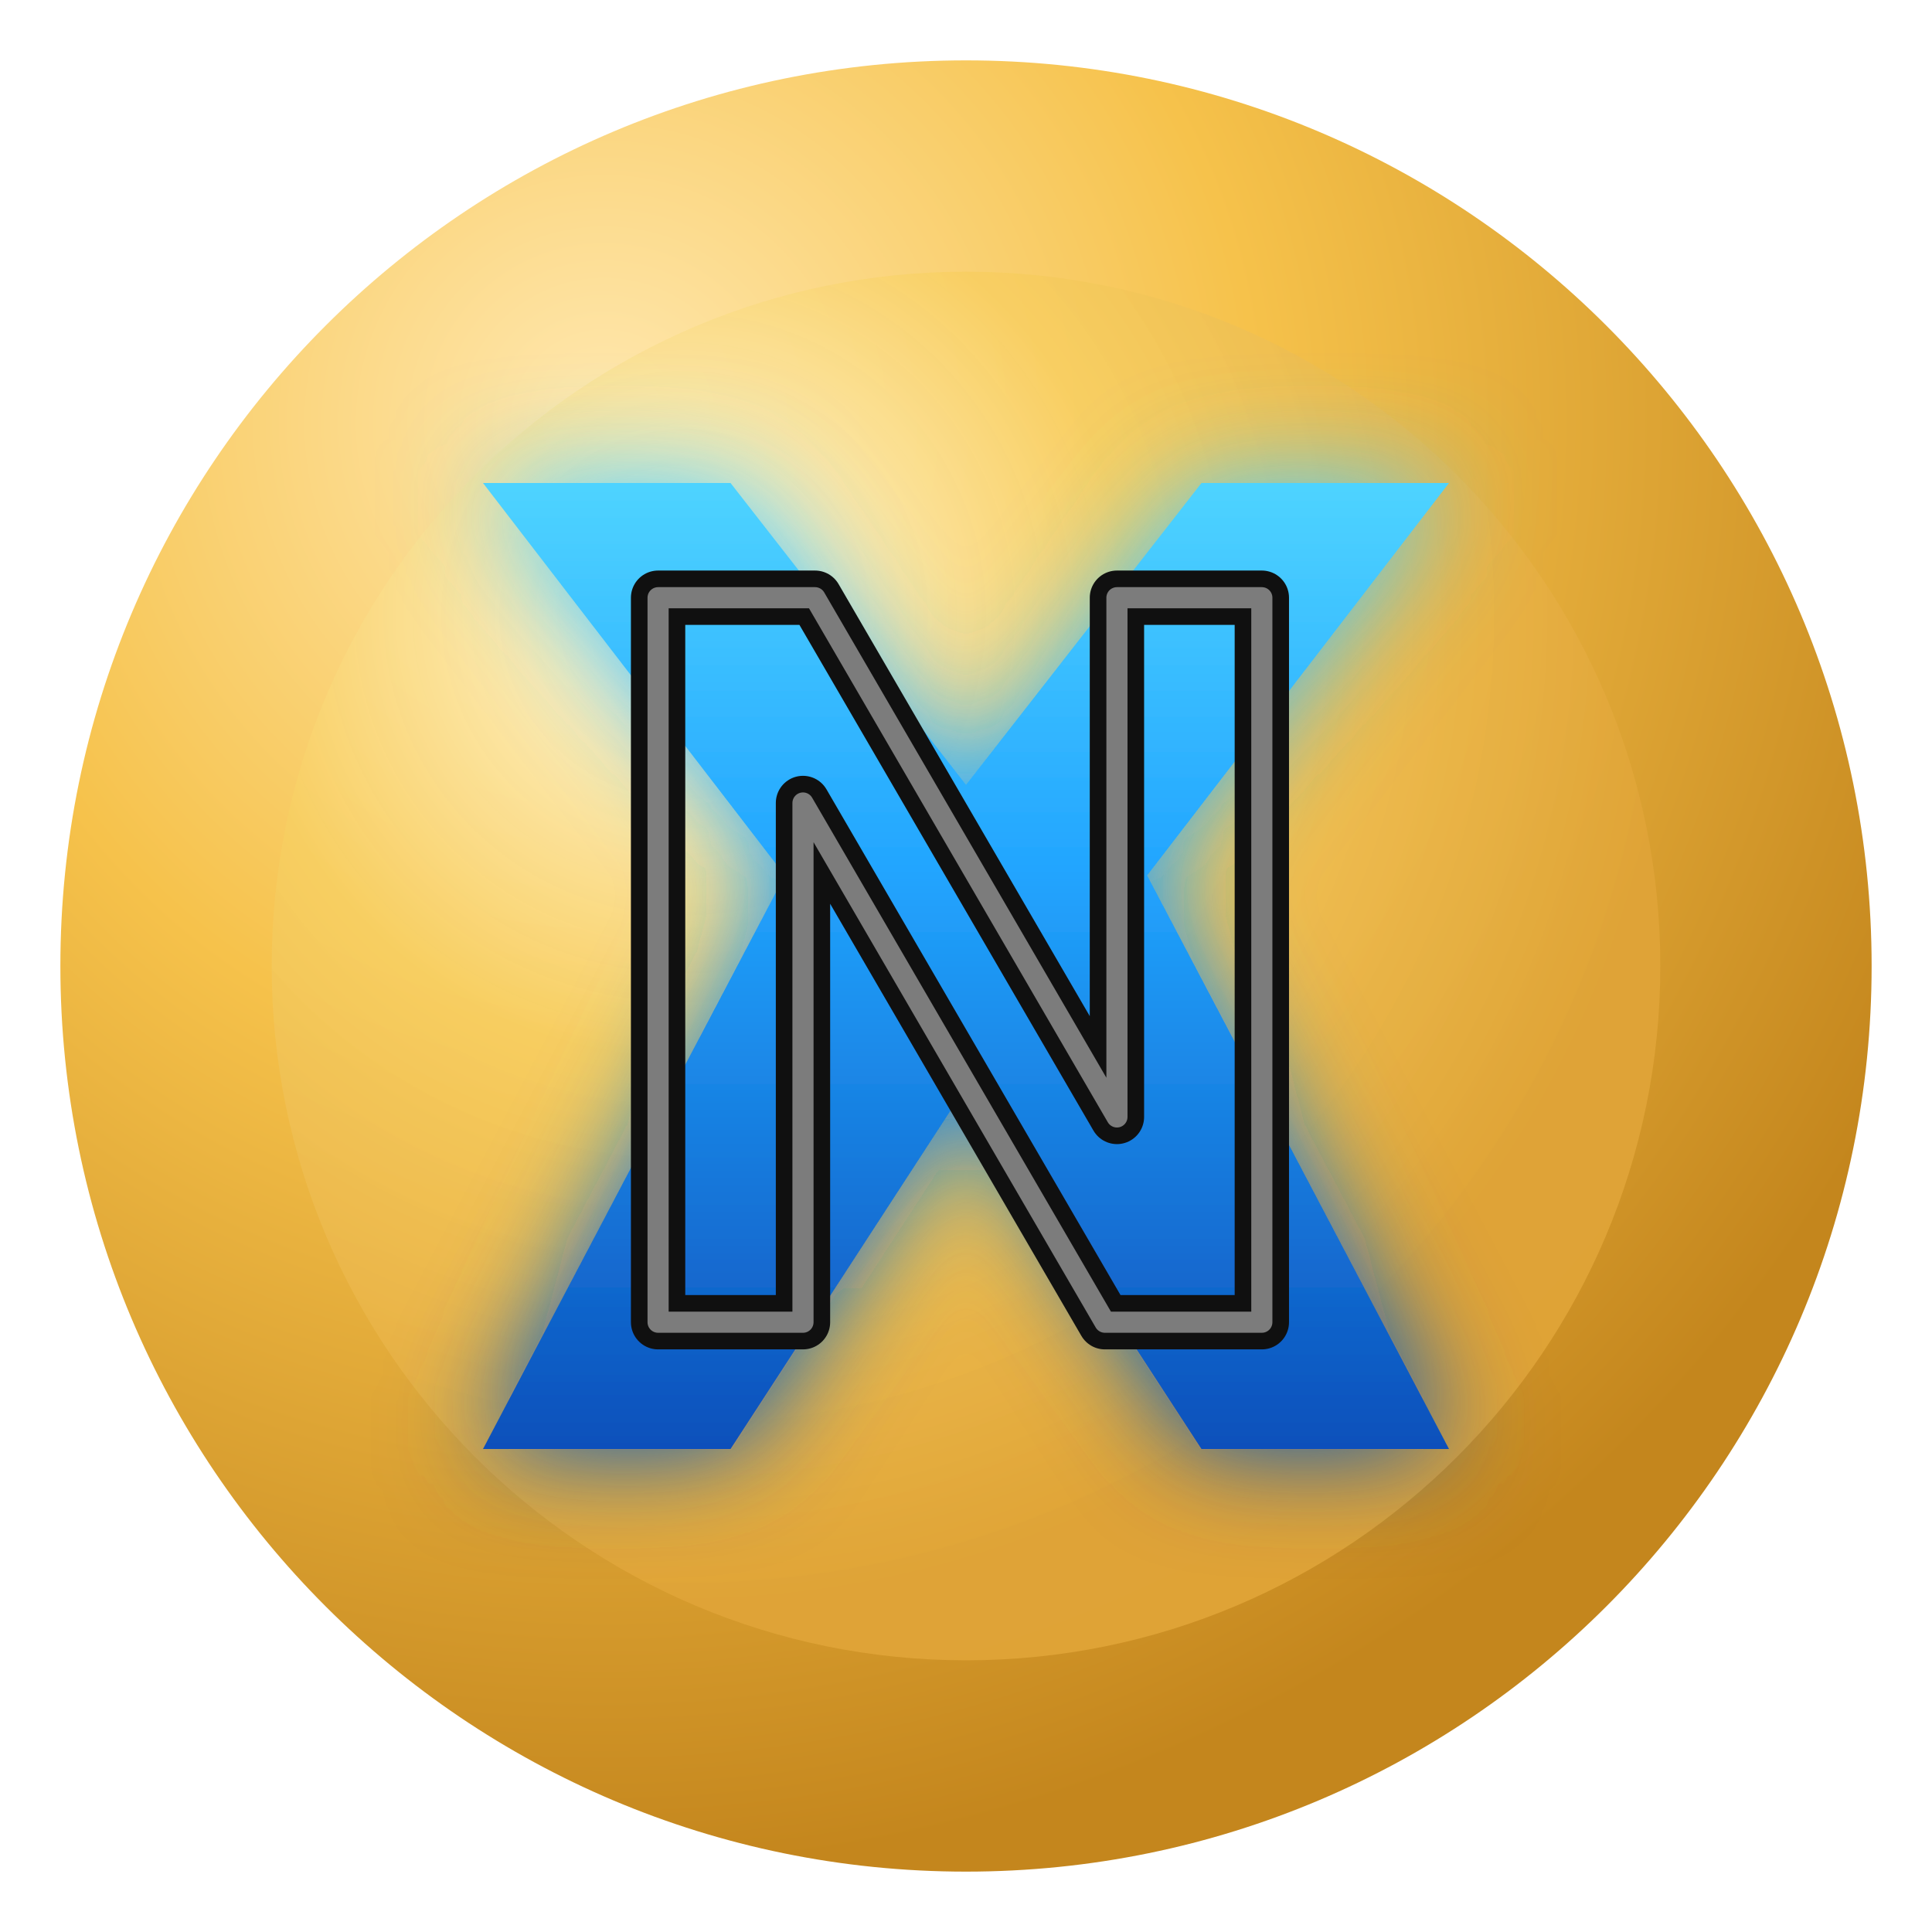
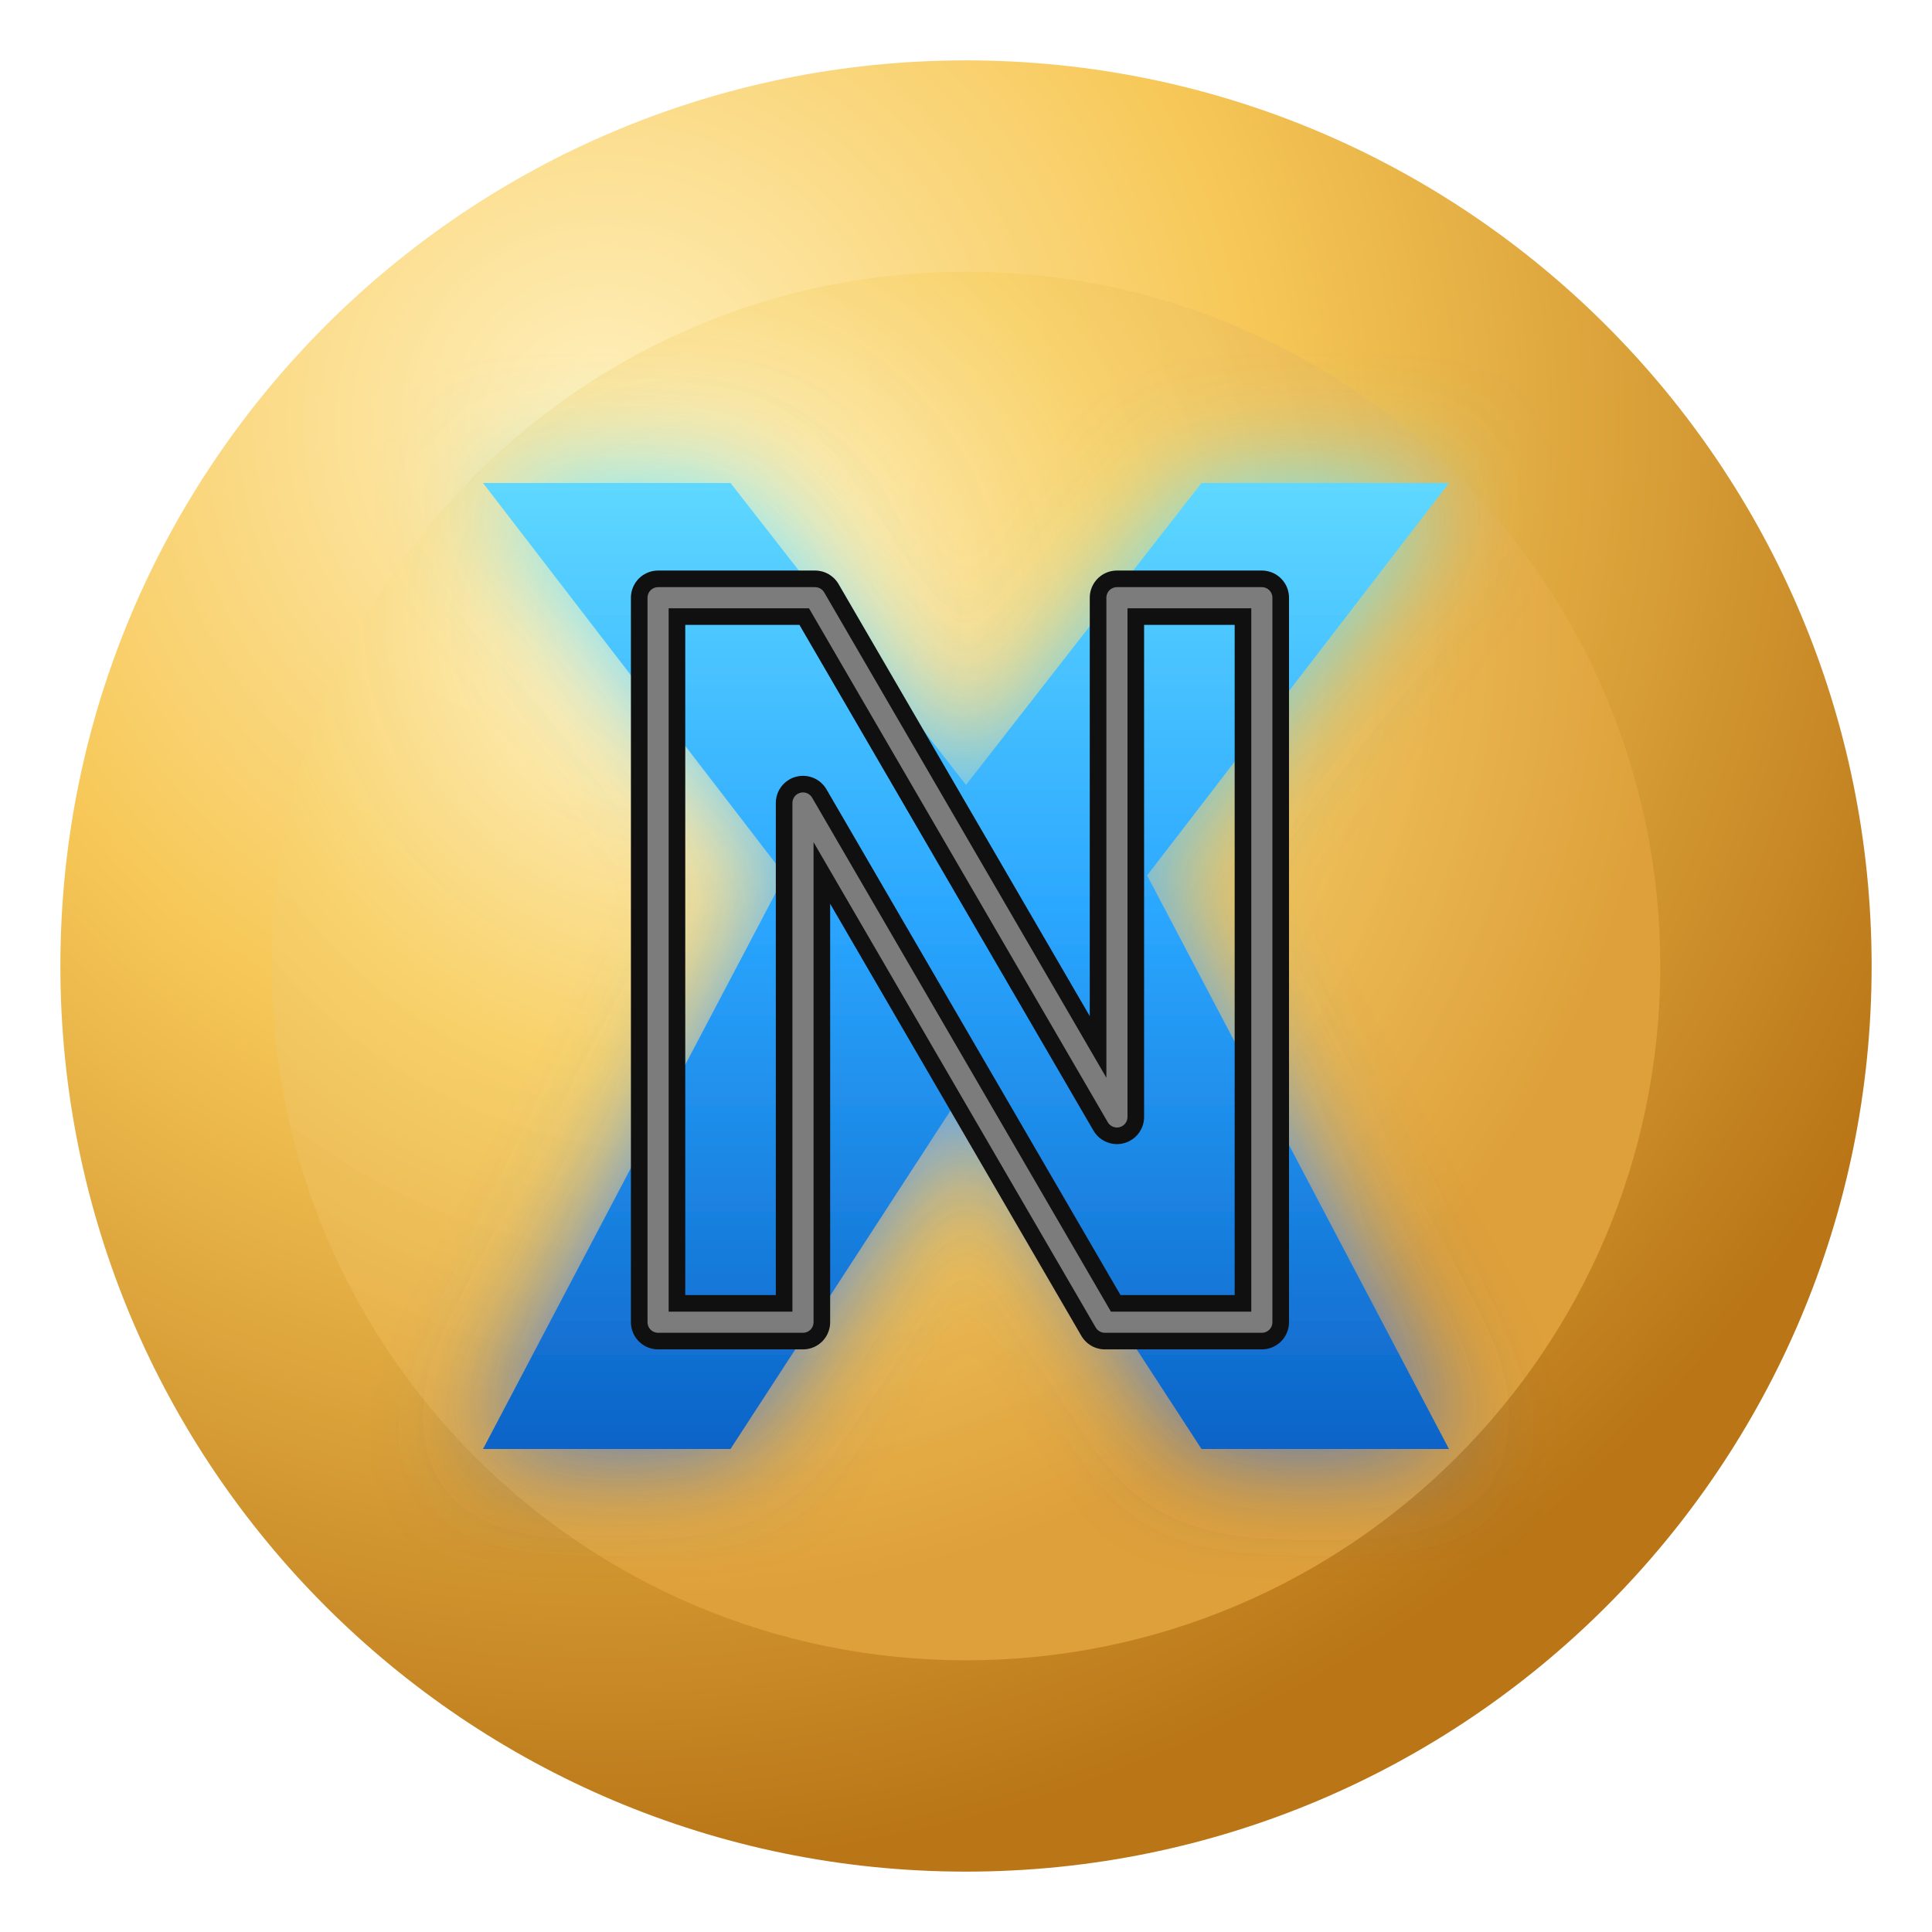
<svg xmlns="http://www.w3.org/2000/svg" width="32" height="32" viewBox="0 0 32 32">
  <defs>
-     <radialGradient id="coinGradientCool" cx="30%" cy="20%" r="80%">
-       <stop offset="0%" stop-color="#ffe8b0" />
-       <stop offset="45%" stop-color="#f6c24b" />
-       <stop offset="100%" stop-color="#c4861d" />
+     <radialGradient id="coinGradientWarm" cx="30%" cy="20%" r="80%">
+       <stop offset="0%" stop-color="#fff0bd" />
+       <stop offset="45%" stop-color="#f7c858" />
+       <stop offset="100%" stop-color="#b97516" />
    </radialGradient>
-     <radialGradient id="innerGlowCool" cx="30%" cy="25%" r="70%">
-       <stop offset="0%" stop-color="#fff9dd" stop-opacity="0.98" />
-       <stop offset="45%" stop-color="#f8cf62" stop-opacity="0.92" />
-       <stop offset="100%" stop-color="#e0a437" stop-opacity="0.96" />
+     <radialGradient id="innerGlowWarm" cx="30%" cy="25%" r="70%">
+       <stop offset="0%" stop-color="#fff8d6" stop-opacity="0.98" />
+       <stop offset="45%" stop-color="#f8d36e" stop-opacity="0.94" />
+       <stop offset="100%" stop-color="#dea03a" stop-opacity="0.98" />
    </radialGradient>
-     <linearGradient id="XGradientCool" x1="0" y1="0" x2="0" y2="1">
-       <stop offset="0%" stop-color="#4fd4ff" />
-       <stop offset="40%" stop-color="#22a5ff" />
-       <stop offset="100%" stop-color="#0b4fba" />
+     <linearGradient id="XGradientWarm" x1="0" y1="0" x2="0" y2="1">
+       <stop offset="0%" stop-color="#5fd8ff" />
+       <stop offset="45%" stop-color="#2aa6ff" />
+       <stop offset="100%" stop-color="#0c63c7" />
    </linearGradient>
-     <filter id="xGlowCool" x="-20%" y="-20%" width="140%" height="140%">
-       <feGaussianBlur in="SourceGraphic" stdDeviation="0.9" result="blur" />
+     <filter id="xGlowWarm" x="-20%" y="-20%" width="140%" height="140%">
+       <feGaussianBlur in="SourceGraphic" stdDeviation="0.9" result="blurBlue" />
+       <feColorMatrix in="blurBlue" type="matrix" values="1 0 0 0 0.05                 0.85 1 0 0 0.05                 0 0.7 1 0 0                 0 0 0 1 0" result="warmGlow" />
      <feMerge>
-         <feMergeNode in="blur" />
+         <feMergeNode in="warmGlow" />
        <feMergeNode in="SourceGraphic" />
      </feMerge>
    </filter>
  </defs>
-   <circle cx="16" cy="16" r="15" fill="url(#coinGradientCool)" />
-   <circle cx="16" cy="16" r="11.5" fill="url(#innerGlowCool)" />
-   <g filter="url(#xGlowCool)">
-     <path d="M8,8 L12.1,8 L16,13 L19.9,8 L24,8 L19,14.5               L24,24 L19.9,24 L16,18 L12.1,24 L8,24               L13,14.5 Z" fill="url(#XGradientCool)" />
+   <circle cx="16" cy="16" r="15" fill="url(#coinGradientWarm)" />
+   <circle cx="16" cy="16" r="11.5" fill="url(#innerGlowWarm)" />
+   <g filter="url(#xGlowWarm)">
+     <path d="M8,8 L12.1,8 L16,13 L19.9,8 L24,8 L19,14.5               L24,24 L19.9,24 L16,18 L12.1,24 L8,24               L13,14.5 Z" fill="url(#XGradientWarm)" />
  </g>
  <path d="M10.9 21.9 V9.9 H13.5 L18.5 18.5 V9.9 H20.9 V21.9 H18.3            L13.3 13.3 V21.9 Z" fill="none" stroke="#101010" stroke-width="0.9" stroke-linejoin="round" />
  <path d="M10.9 21.9 V9.9 H13.5 L18.5 18.5 V9.9 H20.9 V21.9 H18.3            L13.3 13.3 V21.9 Z" fill="none" stroke="rgba(255,255,255,0.45)" stroke-width="0.35" stroke-linejoin="round" />
</svg>
